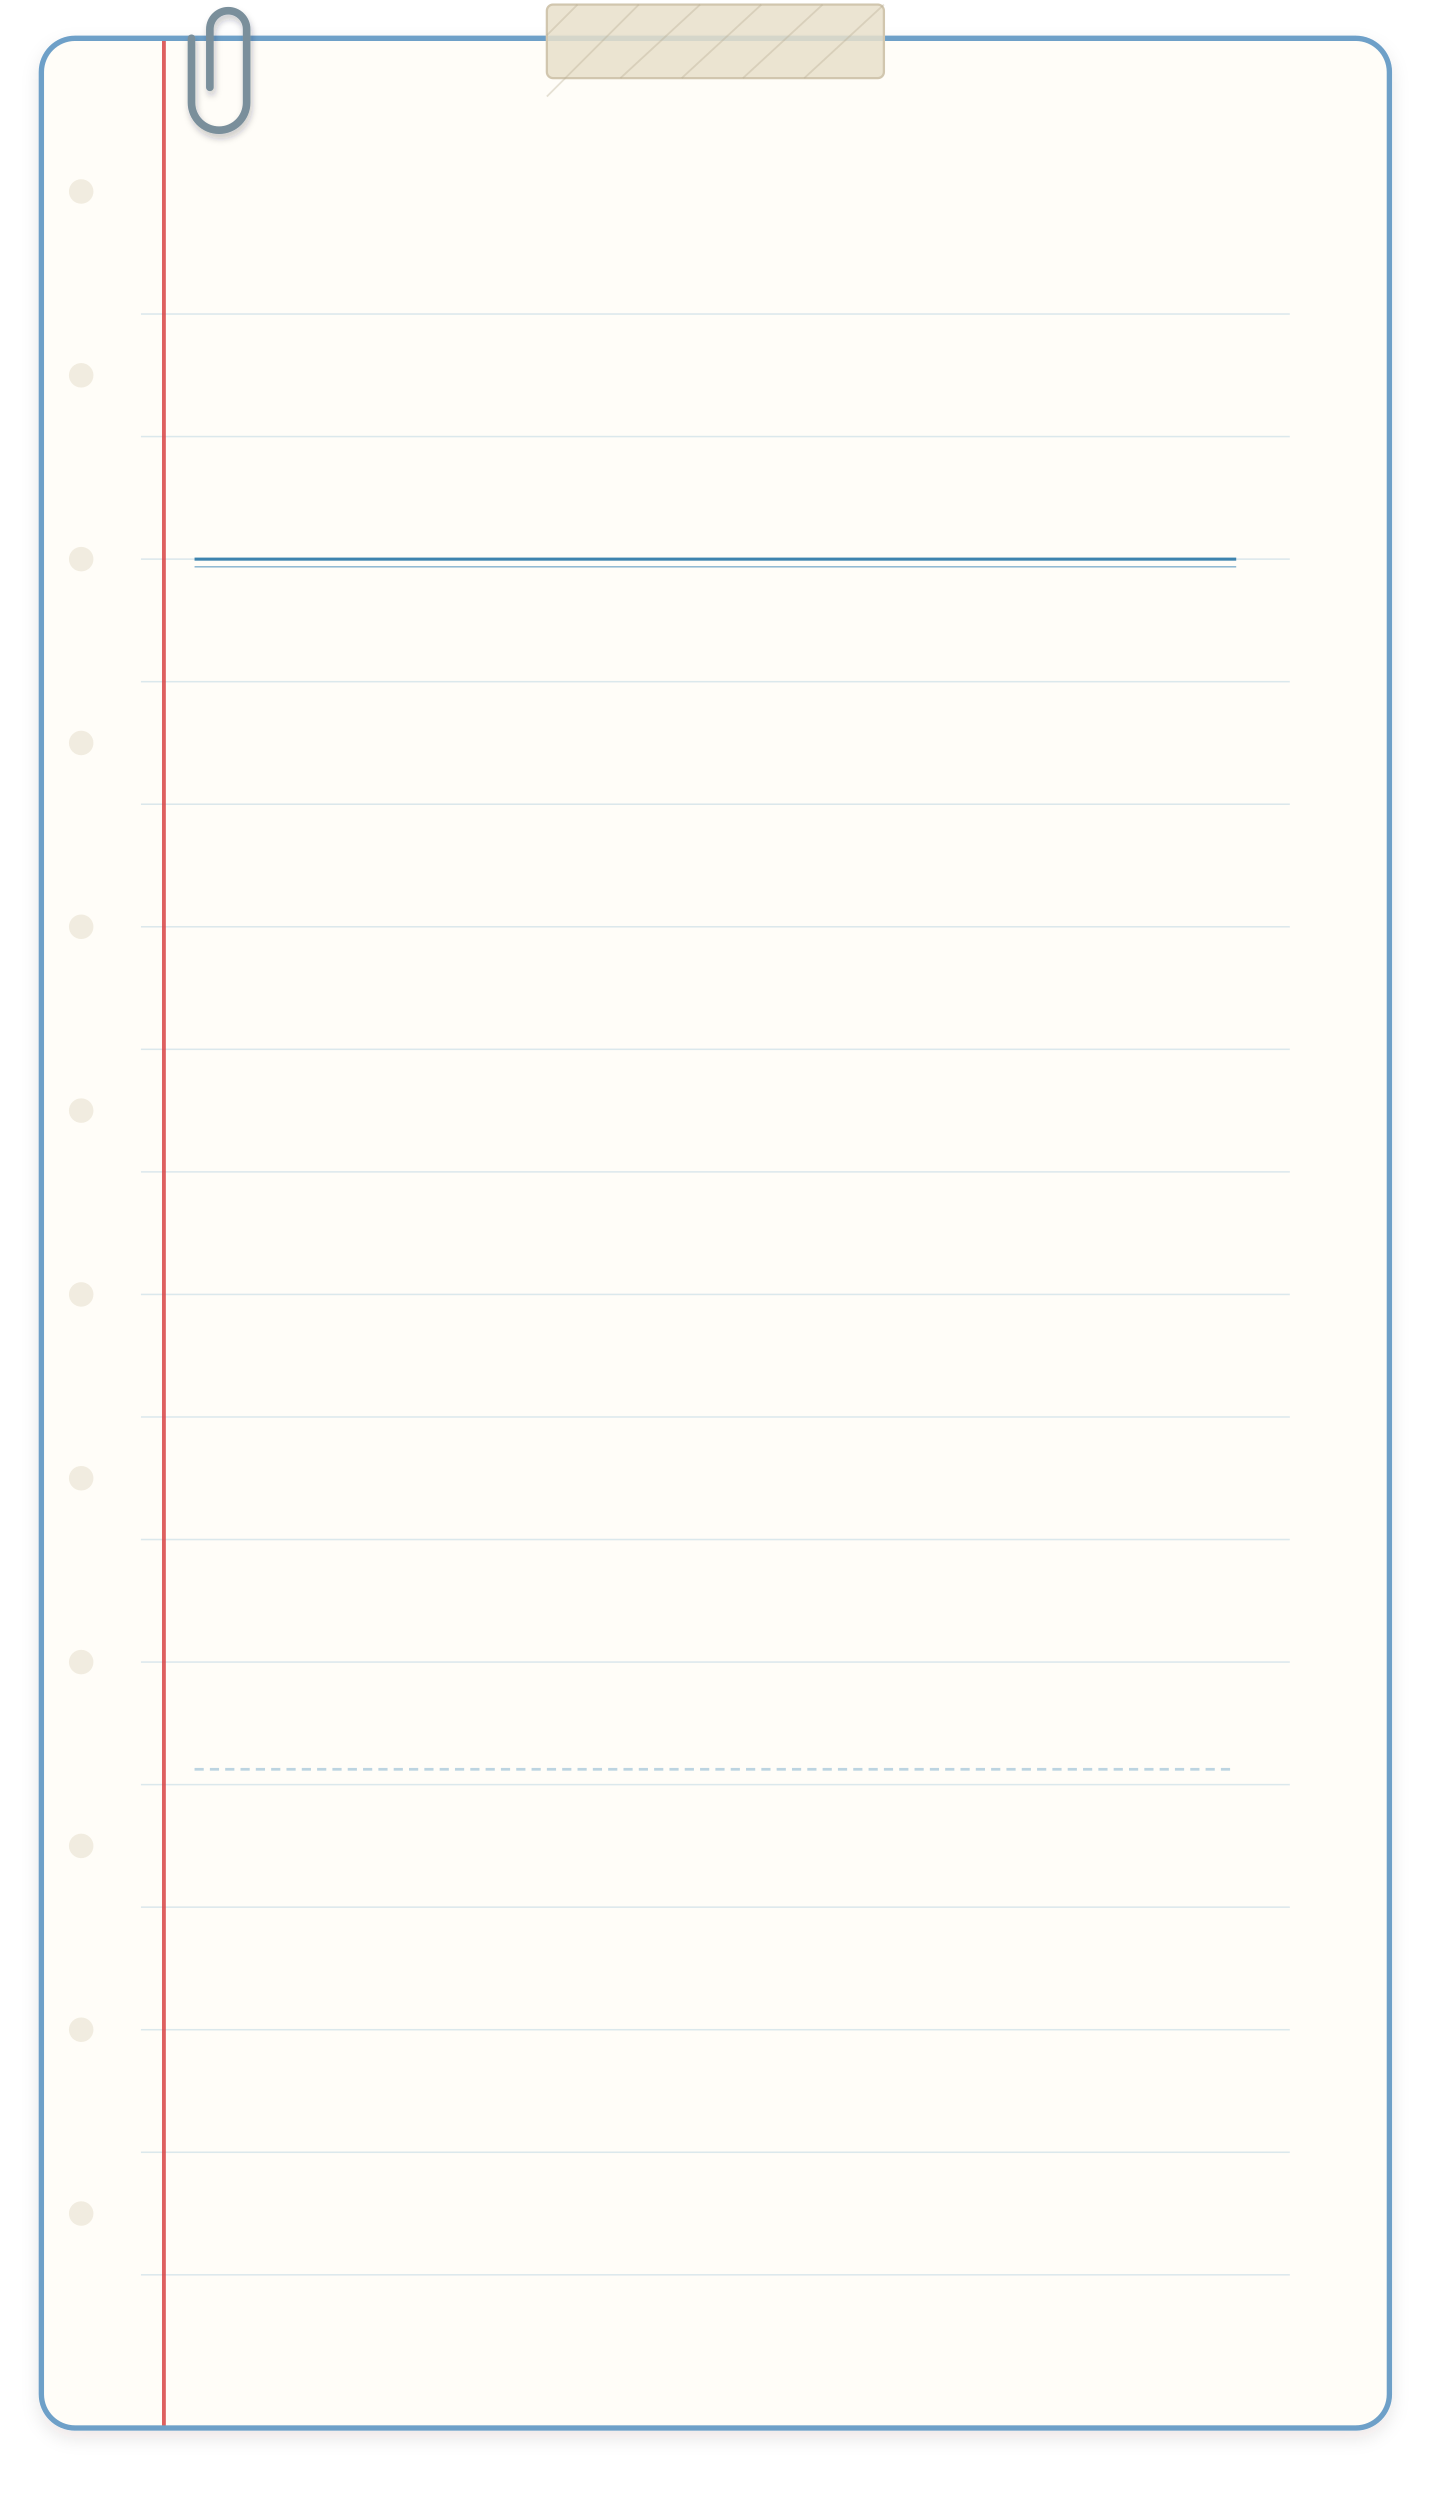
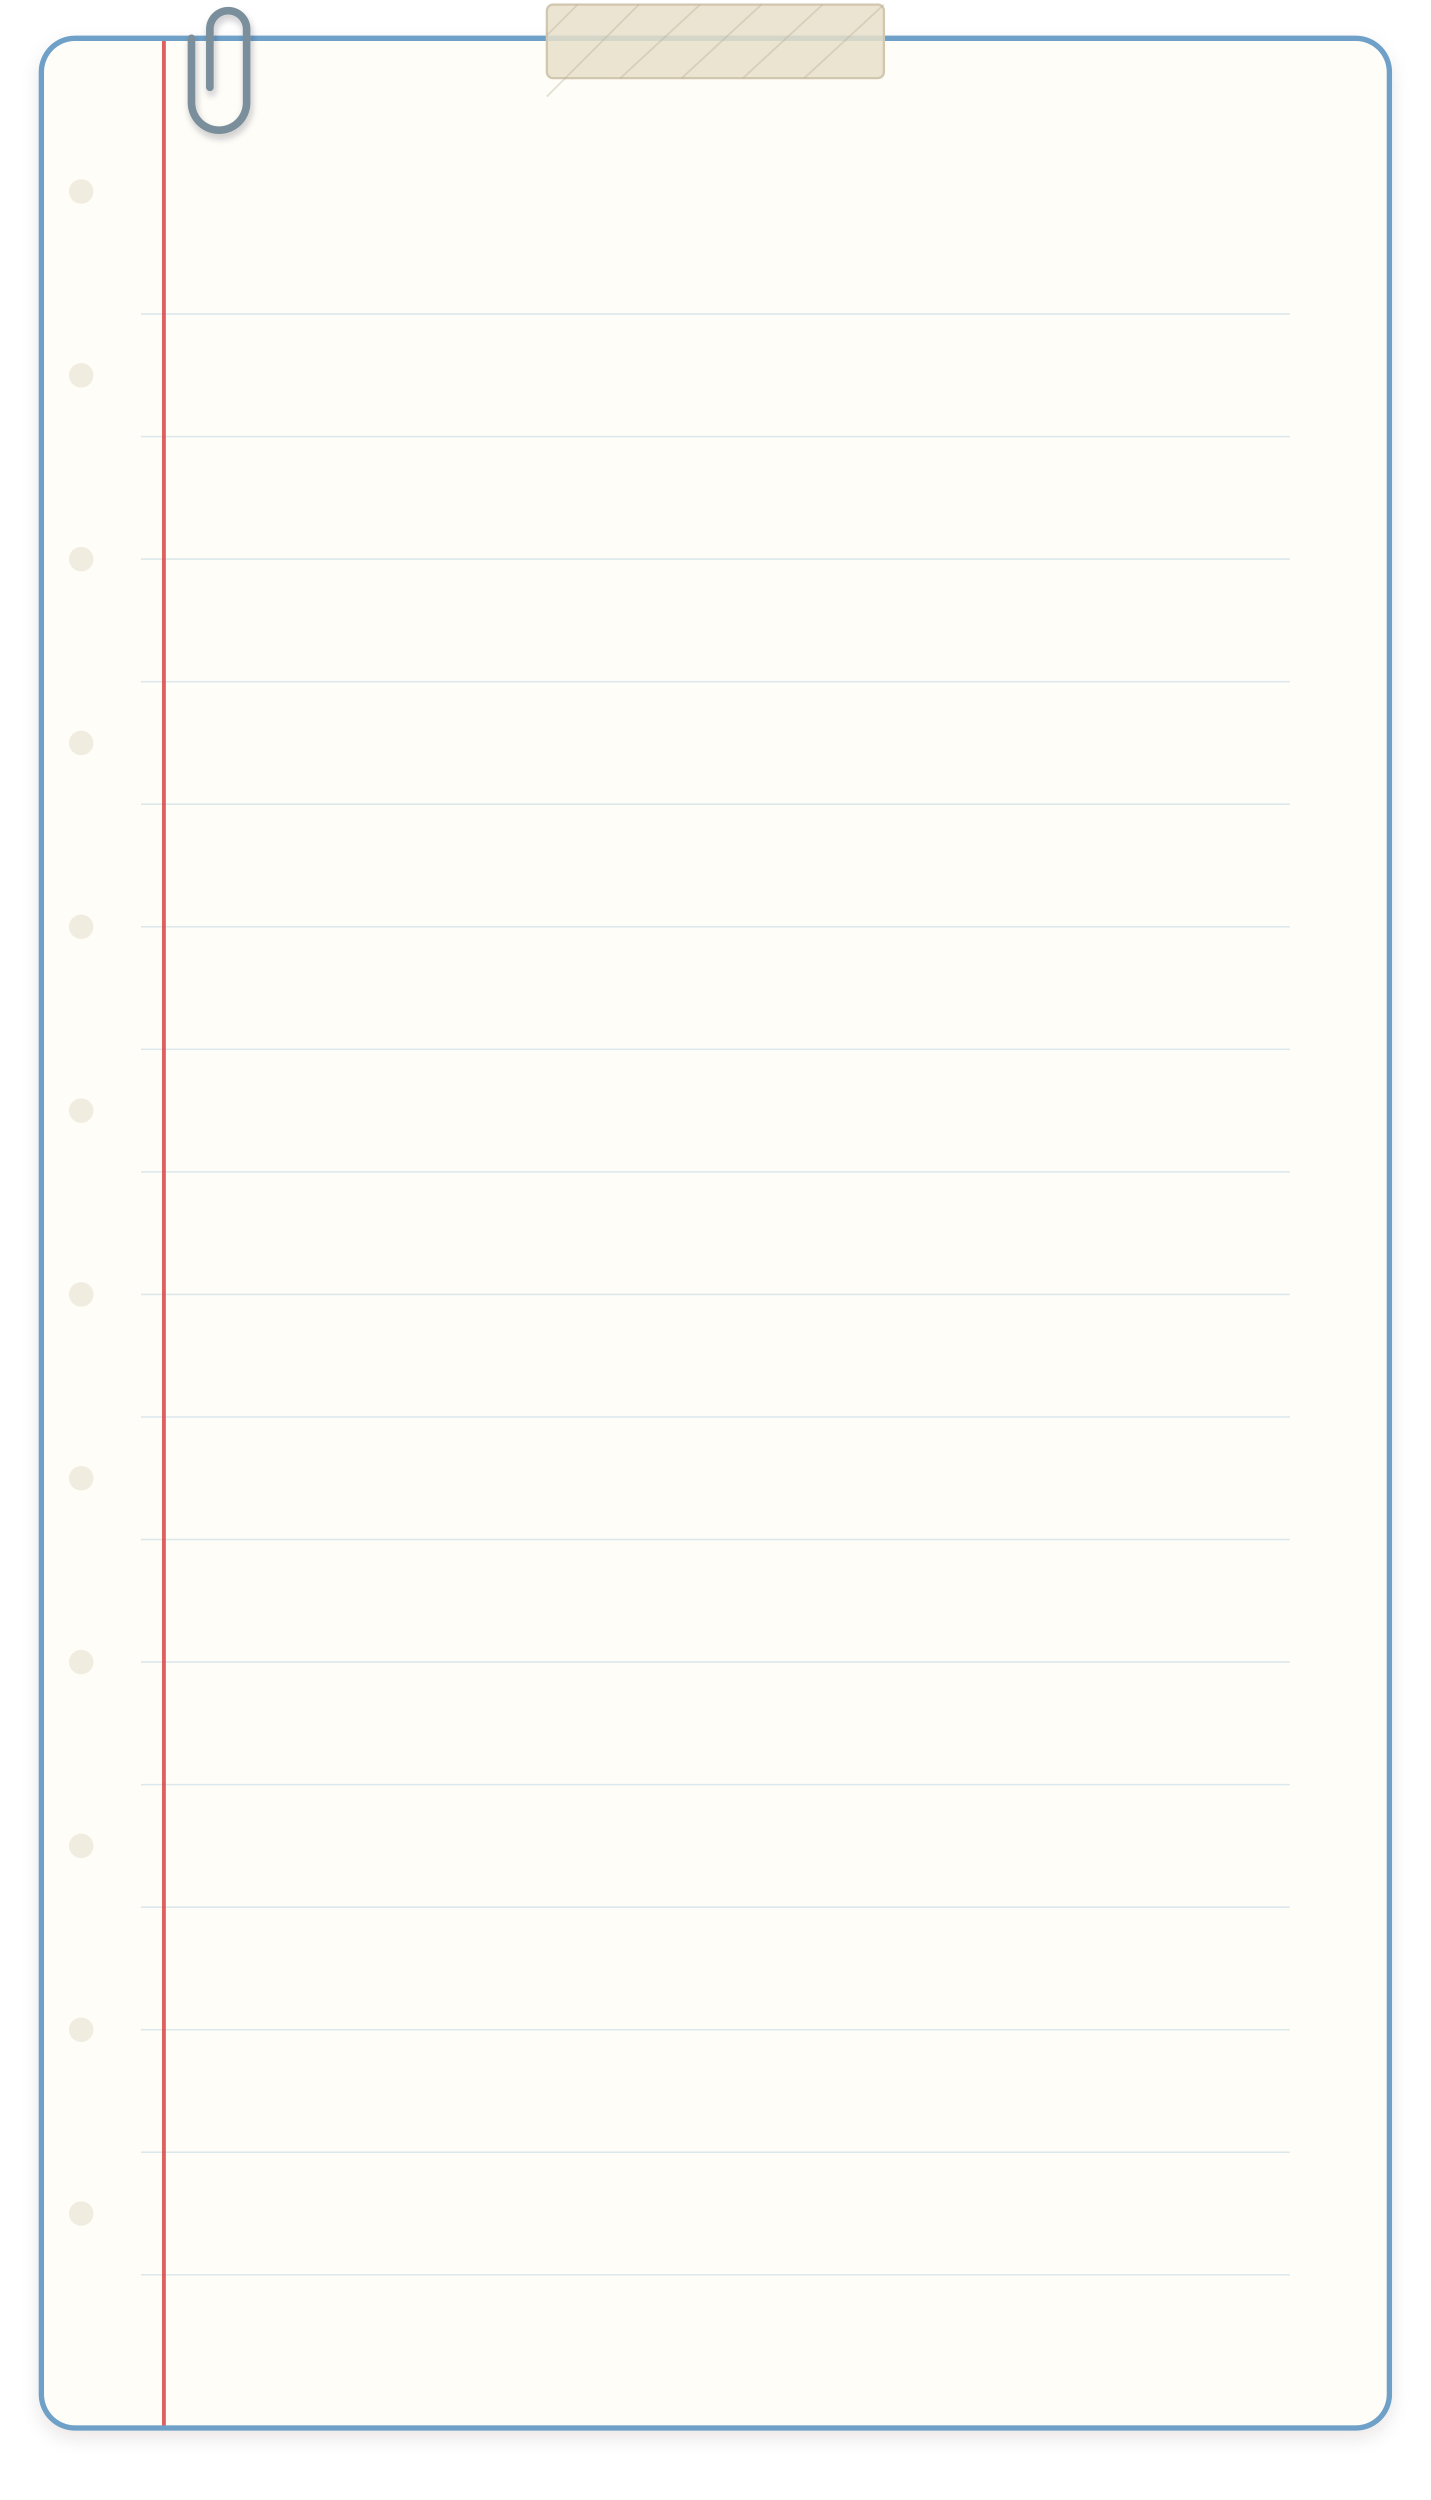
<svg xmlns="http://www.w3.org/2000/svg" viewBox="48 30 934 1632" width="467" height="816">
  <defs>
    <filter id="mainSheetCleanShadow" x="-10%" y="-10%" width="125%" height="130%">
      <feDropShadow dx="0" dy="20" stdDeviation="20" flood-color="#2D2115" flood-opacity="0.25" />
      <feDropShadow dx="0" dy="5" stdDeviation="6" flood-color="#2D2115" flood-opacity="0.10" />
    </filter>
    <filter id="clipShadowClean" x="-30%" y="-30%" width="160%" height="160%">
      <feDropShadow dx="1" dy="3" stdDeviation="2" flood-color="#1E2830" flood-opacity="0.25" />
    </filter>
  </defs>
  <g transform="translate(75, 55)" filter="url(#mainSheetCleanShadow)">
    <rect width="880" height="1560" rx="22" fill="#FFFDF8" />
    <g fill="#EAE3D2" opacity="0.65">
      <circle cx="26" cy="100" r="8" />
      <circle cx="26" cy="220" r="8" />
      <circle cx="26" cy="340" r="8" />
      <circle cx="26" cy="460" r="8" />
      <circle cx="26" cy="580" r="8" />
      <circle cx="26" cy="700" r="8" />
      <circle cx="26" cy="820" r="8" />
      <circle cx="26" cy="940" r="8" />
      <circle cx="26" cy="1060" r="8" />
      <circle cx="26" cy="1180" r="8" />
      <circle cx="26" cy="1300" r="8" />
      <circle cx="26" cy="1420" r="8" />
    </g>
    <g stroke="#8FB9D2" stroke-width="1" opacity="0.32">
      <line x1="65" y1="180" x2="815" y2="180" />
      <line x1="65" y1="260" x2="815" y2="260" />
      <line x1="65" y1="340" x2="815" y2="340" />
      <line x1="65" y1="420" x2="815" y2="420" />
      <line x1="65" y1="500" x2="815" y2="500" />
      <line x1="65" y1="580" x2="815" y2="580" />
      <line x1="65" y1="660" x2="815" y2="660" />
      <line x1="65" y1="740" x2="815" y2="740" />
      <line x1="65" y1="820" x2="815" y2="820" />
      <line x1="65" y1="900" x2="815" y2="900" />
      <line x1="65" y1="980" x2="815" y2="980" />
      <line x1="65" y1="1060" x2="815" y2="1060" />
      <line x1="65" y1="1140" x2="815" y2="1140" />
      <line x1="65" y1="1220" x2="815" y2="1220" />
      <line x1="65" y1="1300" x2="815" y2="1300" />
      <line x1="65" y1="1380" x2="815" y2="1380" />
      <line x1="65" y1="1460" x2="815" y2="1460" />
    </g>
    <line x1="80" y1="0" x2="80" y2="1560" stroke="#D84444" stroke-width="2.5" opacity="0.85" />
    <rect width="880" height="1560" rx="22" fill="none" stroke="#6EA0C8" stroke-width="3.5" />
-     <line x1="100" y1="340" x2="780" y2="340" stroke="#3D83AE" stroke-width="2" />
-     <line x1="100" y1="345" x2="780" y2="345" stroke="#8FB9D2" stroke-width="1" />
-     <line x1="100" y1="1130" x2="780" y2="1130" stroke="#8FB9D2" stroke-width="1.8" stroke-dasharray="6 4" opacity="0.6" />
  </g>
  <g transform="translate(405, 33)">
    <rect width="220" height="48" rx="4" fill="#E8DFCA" fill-opacity="0.85" stroke="#D1C6AE" stroke-width="1.5" />
    <path d="M 20 0 L 0 20 M 60 0 L 0 60 M 100 0 L 48 48 M 140 0 L 88 48 M 180 0 L 128 48 M 220 0 L 168 48" stroke="#B5A98F" stroke-width="1.2" opacity="0.35" />
  </g>
  <g transform="translate(185, 37)" filter="url(#clipShadowClean)">
    <path d="M 0 50 L 0 12 A 12 12 0 0 1 24 12 L 24 60 A 18 18 0 0 1 -12 60 L -12 18" fill="none" stroke="#7A8F9B" stroke-width="5" stroke-linecap="round" />
  </g>
</svg>
